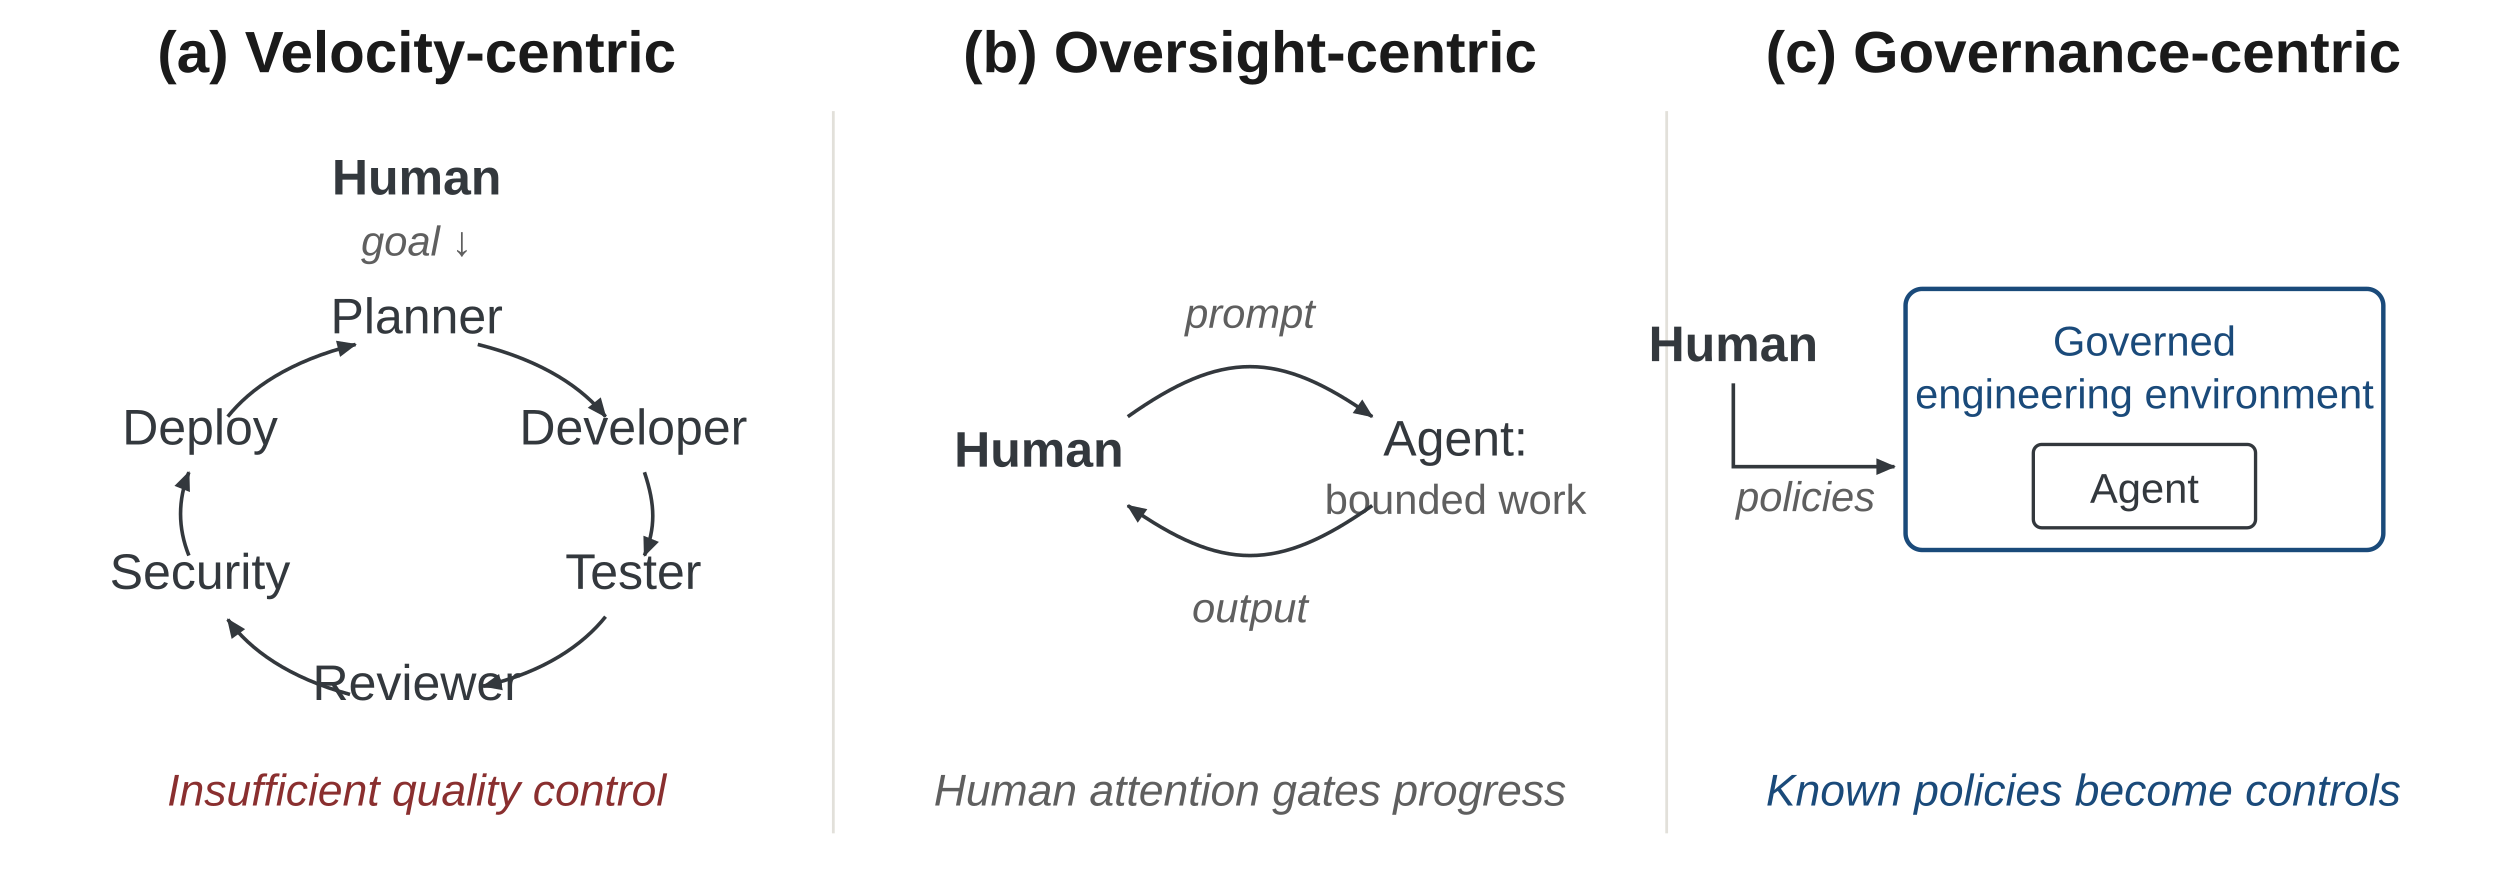
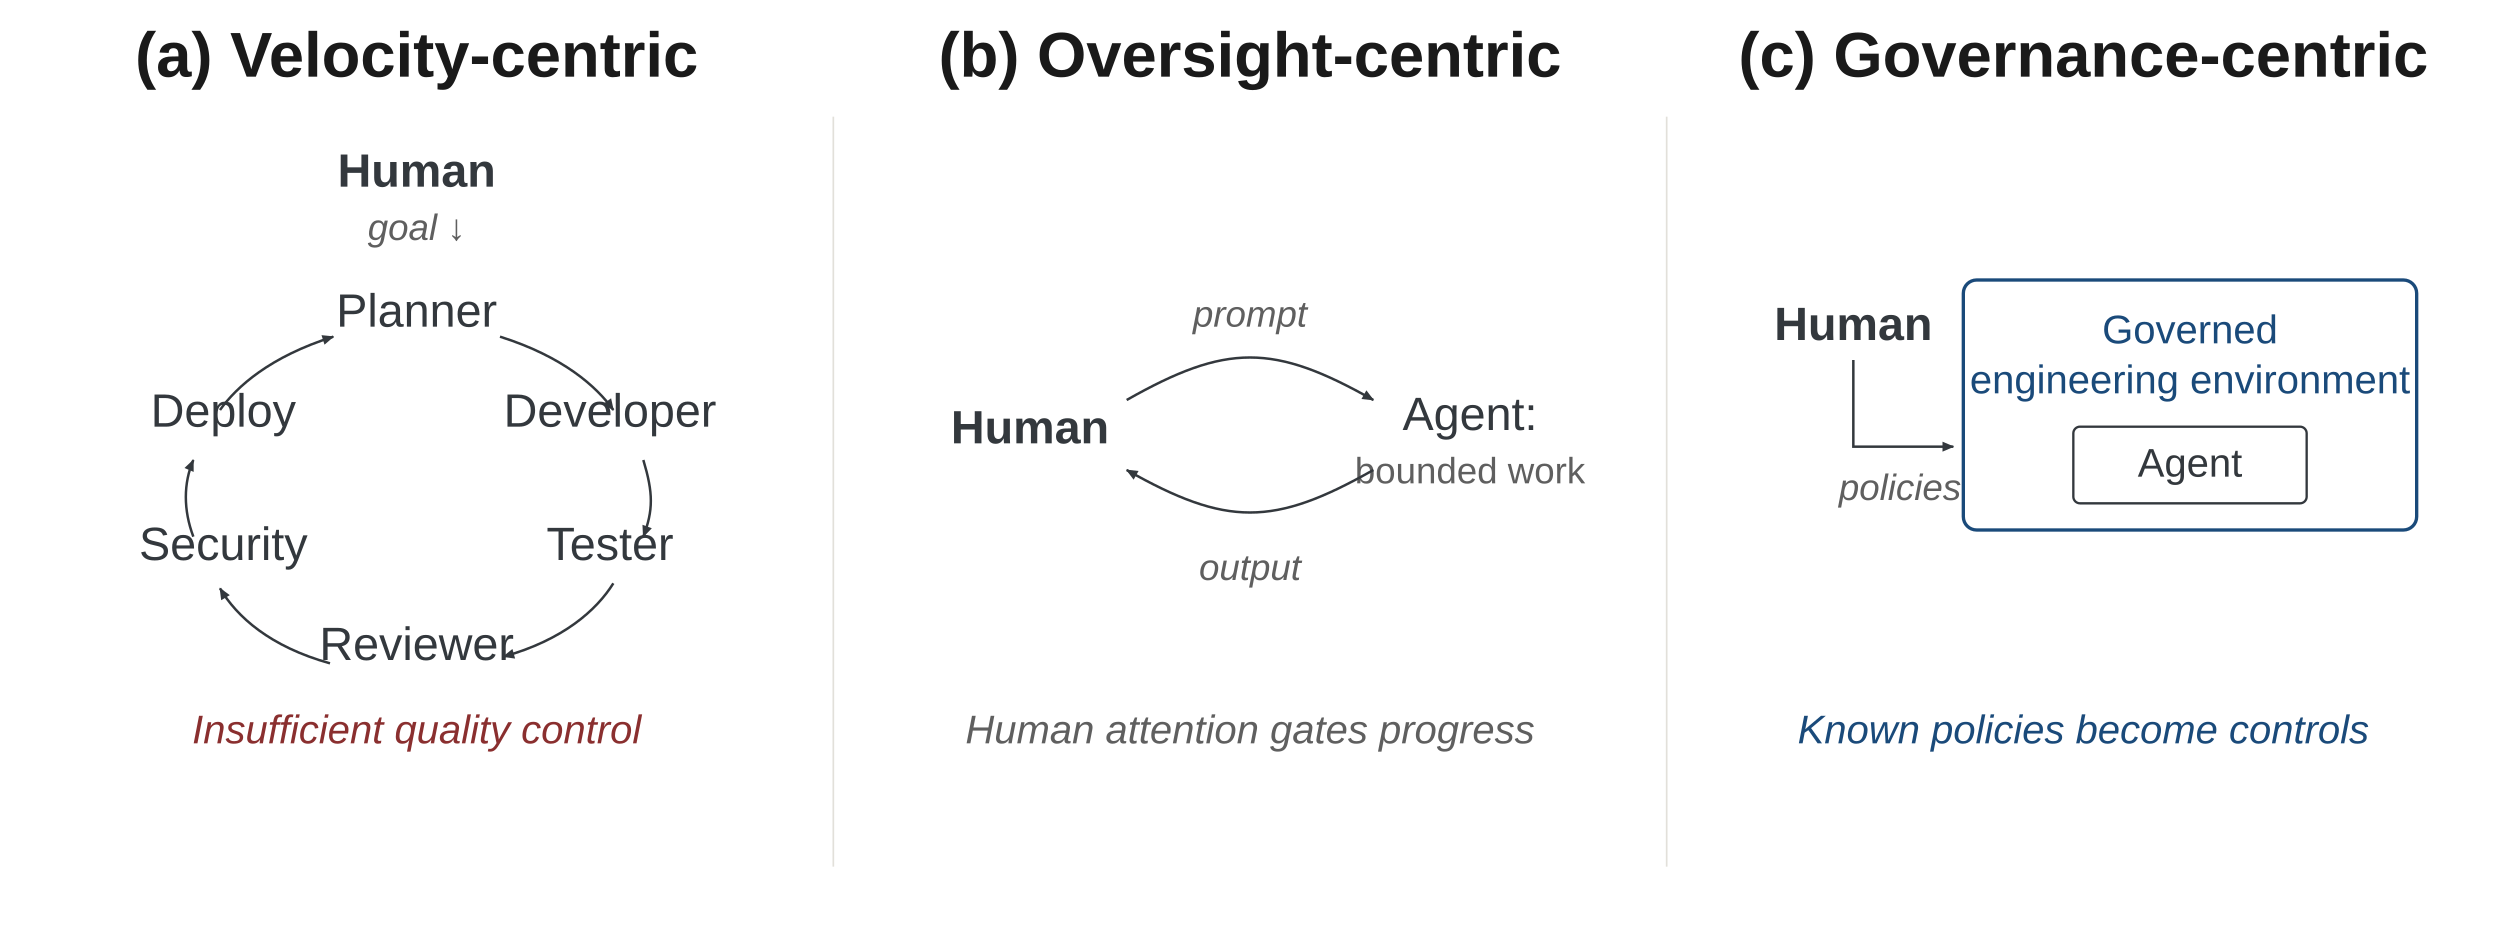
- <svg xmlns="http://www.w3.org/2000/svg" viewBox="0 0 900 320" width="900" height="320" role="img" aria-labelledby="omTitle omDesc" font-family="'Helvetica Neue', Arial, sans-serif">
+ <svg xmlns="http://www.w3.org/2000/svg" viewBox="0 0 1500 560" width="1500" height="560" role="group" aria-labelledby="omTitle omDesc" font-family="'Helvetica Neue', Arial, sans-serif">
  <defs>
    <marker id="omArrow" markerWidth="8" markerHeight="8" refX="6.5" refY="3" orient="auto" markerUnits="userSpaceOnUse">
      <path d="M0,0 L7,3 L0,6 Z" fill="#33383d" />
    </marker>
  </defs>
-   <text x="150" y="26" text-anchor="middle" font-size="21" font-weight="700" fill="#1a1a1a">(a) Velocity-centric</text>
-   <text x="450" y="26" text-anchor="middle" font-size="21" font-weight="700" fill="#1a1a1a">(b) Oversight-centric</text>
-   <text x="750" y="26" text-anchor="middle" font-size="21" font-weight="700" fill="#1a1a1a">(c) Governance-centric</text>
-   <line x1="300" y1="40" x2="300" y2="300" stroke="#e2e0da" stroke-width="1" />
-   <line x1="600" y1="40" x2="600" y2="300" stroke="#e2e0da" stroke-width="1" />
-   <g font-size="18" fill="#33383d" text-anchor="middle">
-     <text x="150" y="70" font-weight="700">Human</text>
-     <text x="150" y="92" font-size="15" font-style="italic" fill="#5f5f5f">goal ↓</text>
-     <text x="150" y="120">Planner</text>
-     <text x="228" y="160">Developer</text>
-     <text x="228" y="212">Tester</text>
-     <text x="150" y="252">Reviewer</text>
-     <text x="72" y="212">Security</text>
-     <text x="72" y="160">Deploy</text>
-     <g fill="none" stroke="#33383d" stroke-width="1.3" marker-end="url(#omArrow)">
-       <path d="M172,124 C196,130 210,140 218,150" />
-       <path d="M232,170 C236,182 236,190 232,200" />
-       <path d="M218,222 C210,232 196,242 174,247" />
-       <path d="M126,250 C104,244 90,234 82,223" />
-       <path d="M68,200 C64,190 64,180 68,170" />
-       <path d="M82,150 C90,140 104,130 128,124" />
+   <text x="250" y="46" text-anchor="middle" font-size="38" font-weight="700" fill="#1a1a1a">(a) Velocity-centric</text>
+   <text x="750" y="46" text-anchor="middle" font-size="38" font-weight="700" fill="#1a1a1a">(b) Oversight-centric</text>
+   <text x="1250" y="46" text-anchor="middle" font-size="38" font-weight="700" fill="#1a1a1a">(c) Governance-centric</text>
+   <line x1="500" y1="70" x2="500" y2="520" stroke="#e2e0da" stroke-width="1" />
+   <line x1="1000" y1="70" x2="1000" y2="520" stroke="#e2e0da" stroke-width="1" />
+   <g font-size="28" fill="#33383d" text-anchor="middle">
+     <text x="250" y="112" font-weight="700">Human</text>
+     <text x="250" y="144" font-size="22" font-style="italic" fill="#5f5f5f">goal ↓</text>
+     <text x="250" y="196">Planner</text>
+     <text x="366" y="256">Developer</text>
+     <text x="366" y="336">Tester</text>
+     <text x="250" y="396">Reviewer</text>
+     <text x="134" y="336">Security</text>
+     <text x="134" y="256">Deploy</text>
+     <g fill="none" stroke="#33383d" stroke-width="1.5" marker-end="url(#omArrow)">
+       <path d="M300,202 C338,214 358,232 368,246" />
+       <path d="M386,276 C392,296 392,306 386,322" />
+       <path d="M368,350 C358,366 338,384 302,394" />
+       <path d="M198,398 C162,388 142,370 132,353" />
+       <path d="M116,322 C110,306 110,290 116,276" />
+       <path d="M132,246 C142,232 162,214 200,202" />
    </g>
  </g>
-   <text x="150" y="290" text-anchor="middle" font-size="16" font-style="italic" fill="#8a2f2f">Insufficient quality control</text>
-   <g font-size="18" fill="#33383d">
-     <text x="374" y="168" text-anchor="middle" font-weight="700">Human</text>
-     <text x="524" y="164" text-anchor="middle">Agent:</text>
-     <text x="524" y="185" text-anchor="middle" font-size="15" fill="#5f5f5f">bounded work</text>
-     <g fill="none" stroke="#33383d" stroke-width="1.3" marker-end="url(#omArrow)">
-       <path d="M406,150 C440,126 460,126 494,150" />
-       <path d="M494,182 C460,206 440,206 406,182" />
+   <text x="250" y="446" text-anchor="middle" font-size="24" font-style="italic" fill="#8a2f2f">Insufficient quality control</text>
+   <g font-size="28" fill="#33383d">
+     <text x="618" y="266" text-anchor="middle" font-weight="700">Human</text>
+     <text x="882" y="258" text-anchor="middle">Agent:</text>
+     <text x="882" y="290" text-anchor="middle" font-size="22" fill="#5f5f5f">bounded work</text>
+     <g fill="none" stroke="#33383d" stroke-width="1.5" marker-end="url(#omArrow)">
+       <path d="M676,240 C736,206 764,206 824,240" />
+       <path d="M824,282 C764,316 736,316 676,282" />
    </g>
-     <text x="450" y="118" text-anchor="middle" font-size="15" font-style="italic" fill="#5f5f5f">prompt</text>
-     <text x="450" y="224" text-anchor="middle" font-size="15" font-style="italic" fill="#5f5f5f">output</text>
+     <text x="750" y="196" text-anchor="middle" font-size="22" font-style="italic" fill="#5f5f5f">prompt</text>
+     <text x="750" y="348" text-anchor="middle" font-size="22" font-style="italic" fill="#5f5f5f">output</text>
  </g>
-   <text x="450" y="290" text-anchor="middle" font-size="16" font-style="italic" fill="#5f5f5f">Human attention gates progress</text>
-   <g font-size="18" fill="#33383d">
-     <text x="624" y="130" text-anchor="middle" font-weight="700">Human</text>
-     <rect x="686" y="104" width="172" height="94" rx="6" fill="none" stroke="#1a4a7a" stroke-width="1.6" />
-     <text x="772" y="128" text-anchor="middle" font-size="15" fill="#1a4a7a">Governed</text>
-     <text x="772" y="147" text-anchor="middle" font-size="15" fill="#1a4a7a">engineering environment</text>
-     <rect x="732" y="160" width="80" height="30" rx="3" fill="none" stroke="#33383d" stroke-width="1.2" />
-     <text x="772" y="181" text-anchor="middle" font-size="15">Agent</text>
-     <g fill="none" stroke="#33383d" stroke-width="1.3" marker-end="url(#omArrow)">
-       <path d="M624,138 L624,168 L682,168" />
+   <text x="750" y="446" text-anchor="middle" font-size="24" font-style="italic" fill="#5f5f5f">Human attention gates progress</text>
+   <g font-size="28" fill="#33383d">
+     <text x="1112" y="204" text-anchor="middle" font-weight="700">Human</text>
+     <rect x="1178" y="168" width="272" height="150" rx="8" fill="none" stroke="#1a4a7a" stroke-width="2" />
+     <text x="1314" y="206" text-anchor="middle" font-size="24" fill="#1a4a7a">Governed</text>
+     <text x="1314" y="236" text-anchor="middle" font-size="24" fill="#1a4a7a">engineering environment</text>
+     <rect x="1244" y="256" width="140" height="46" rx="4" fill="none" stroke="#33383d" stroke-width="1.4" />
+     <text x="1314" y="286" text-anchor="middle" font-size="24">Agent</text>
+     <g fill="none" stroke="#33383d" stroke-width="1.5" marker-end="url(#omArrow)">
+       <path d="M1112,216 L1112,268 L1172,268" />
    </g>
-     <text x="650" y="184" text-anchor="middle" font-size="15" font-style="italic" fill="#5f5f5f">policies</text>
+     <text x="1140" y="300" text-anchor="middle" font-size="22" font-style="italic" fill="#5f5f5f">policies</text>
  </g>
-   <text x="750" y="290" text-anchor="middle" font-size="16" font-style="italic" fill="#1a4a7a">Known policies become controls</text>
+   <text x="1250" y="446" text-anchor="middle" font-size="24" font-style="italic" fill="#1a4a7a">Known policies become controls</text>
</svg>
